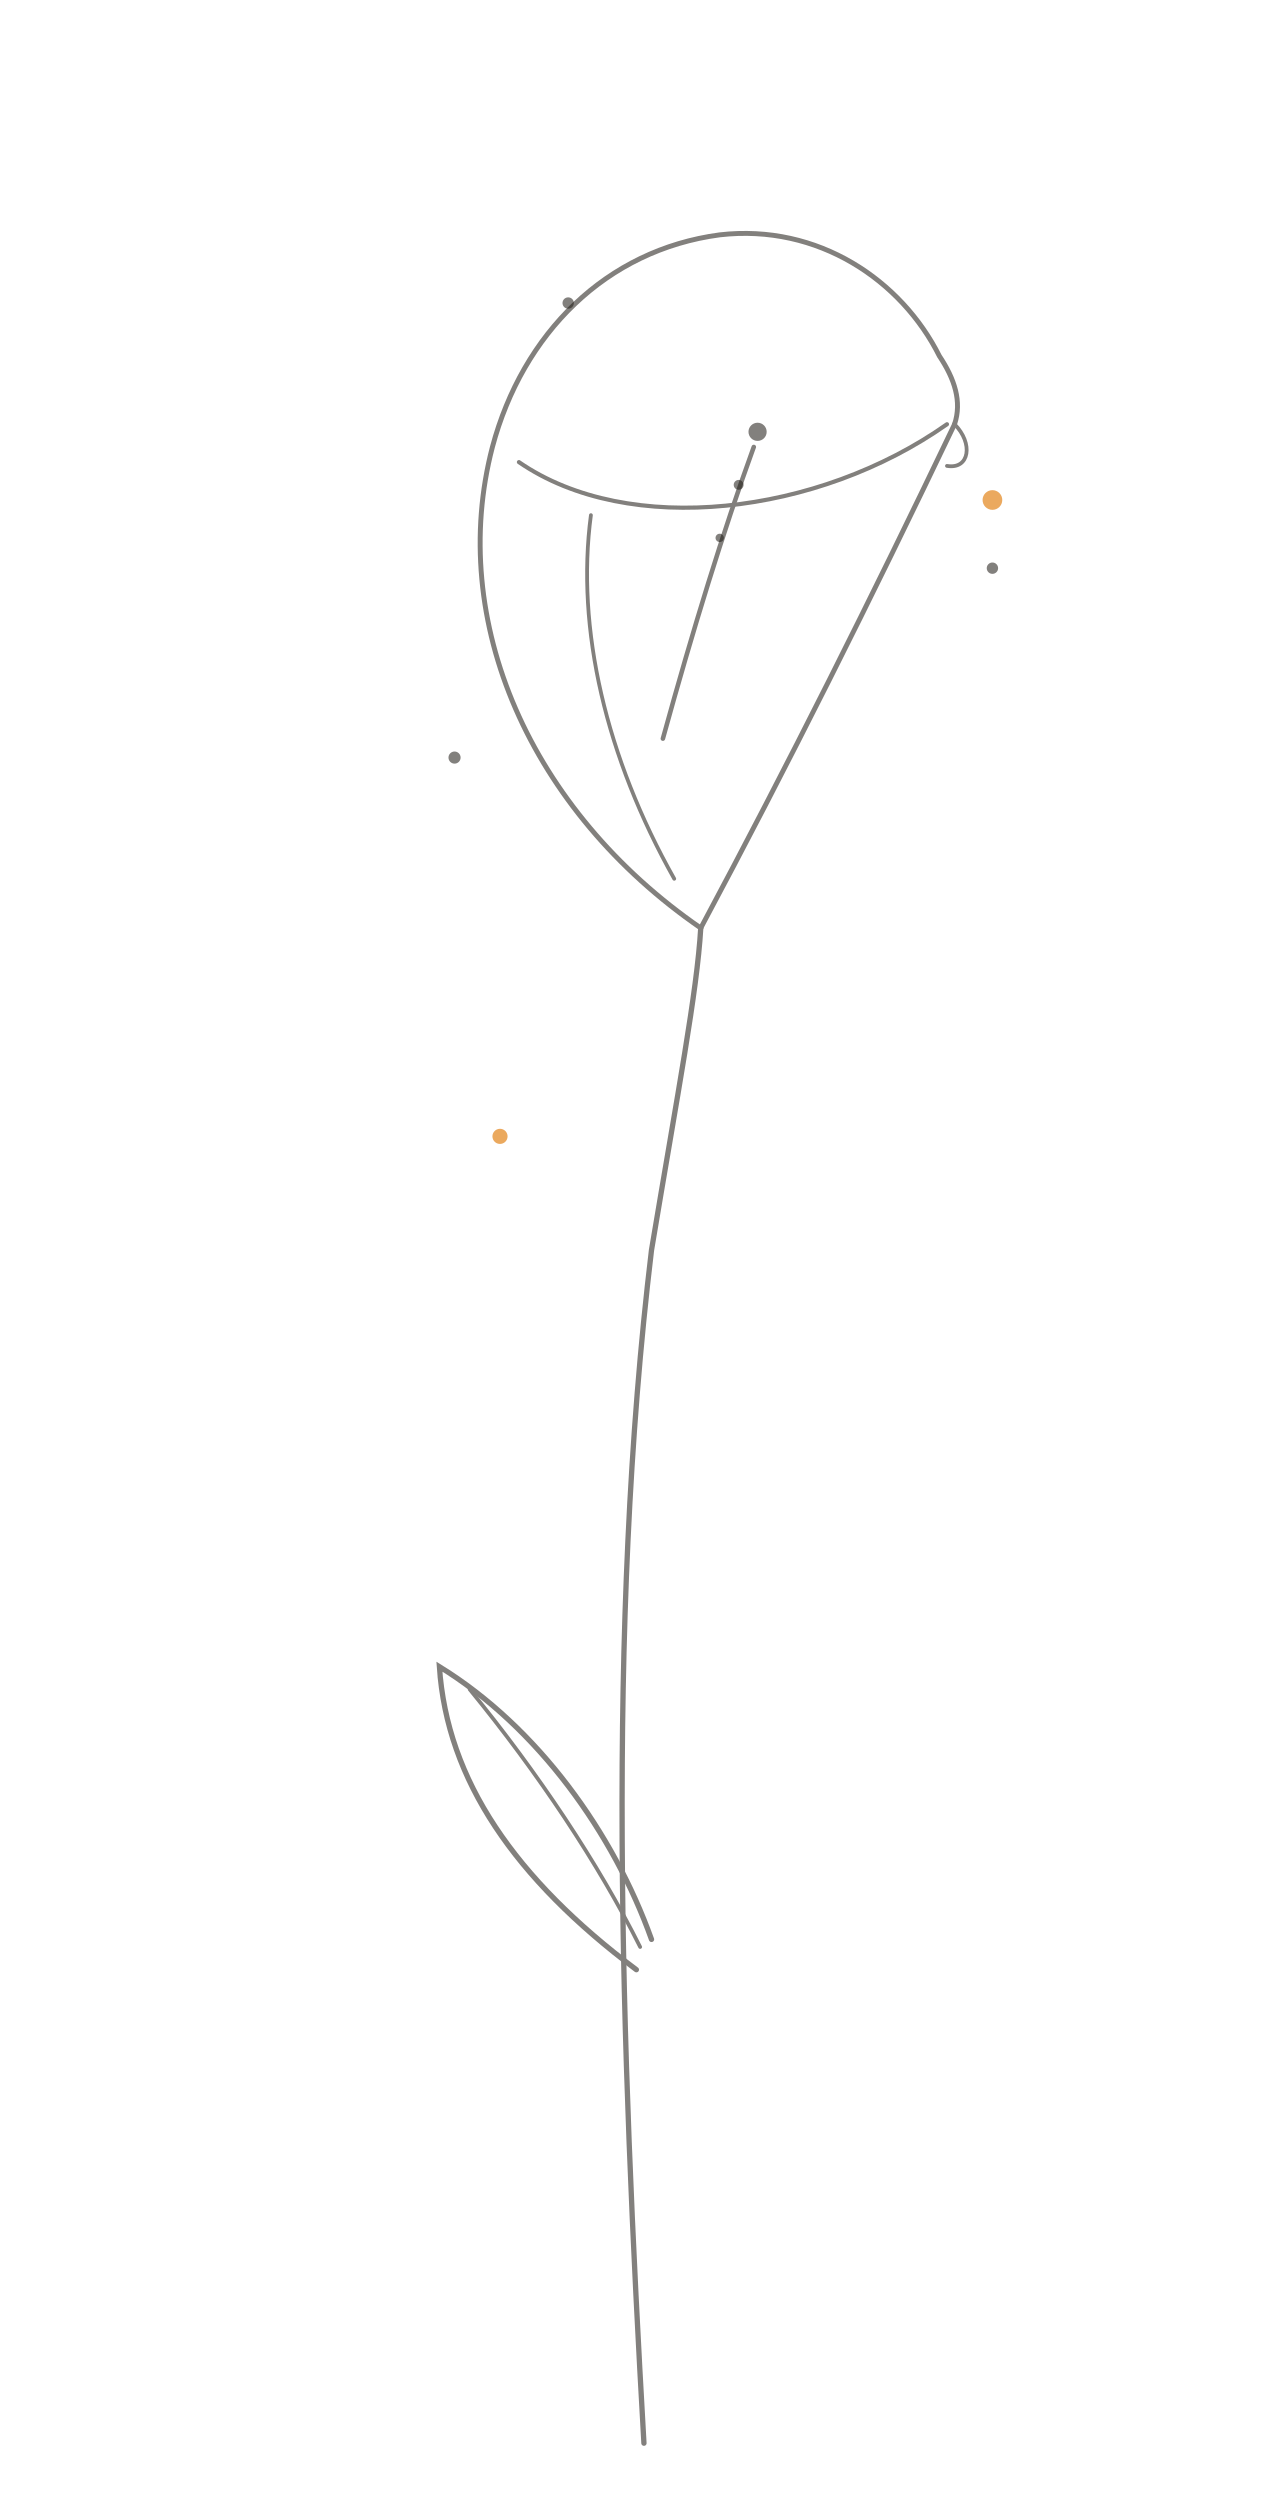
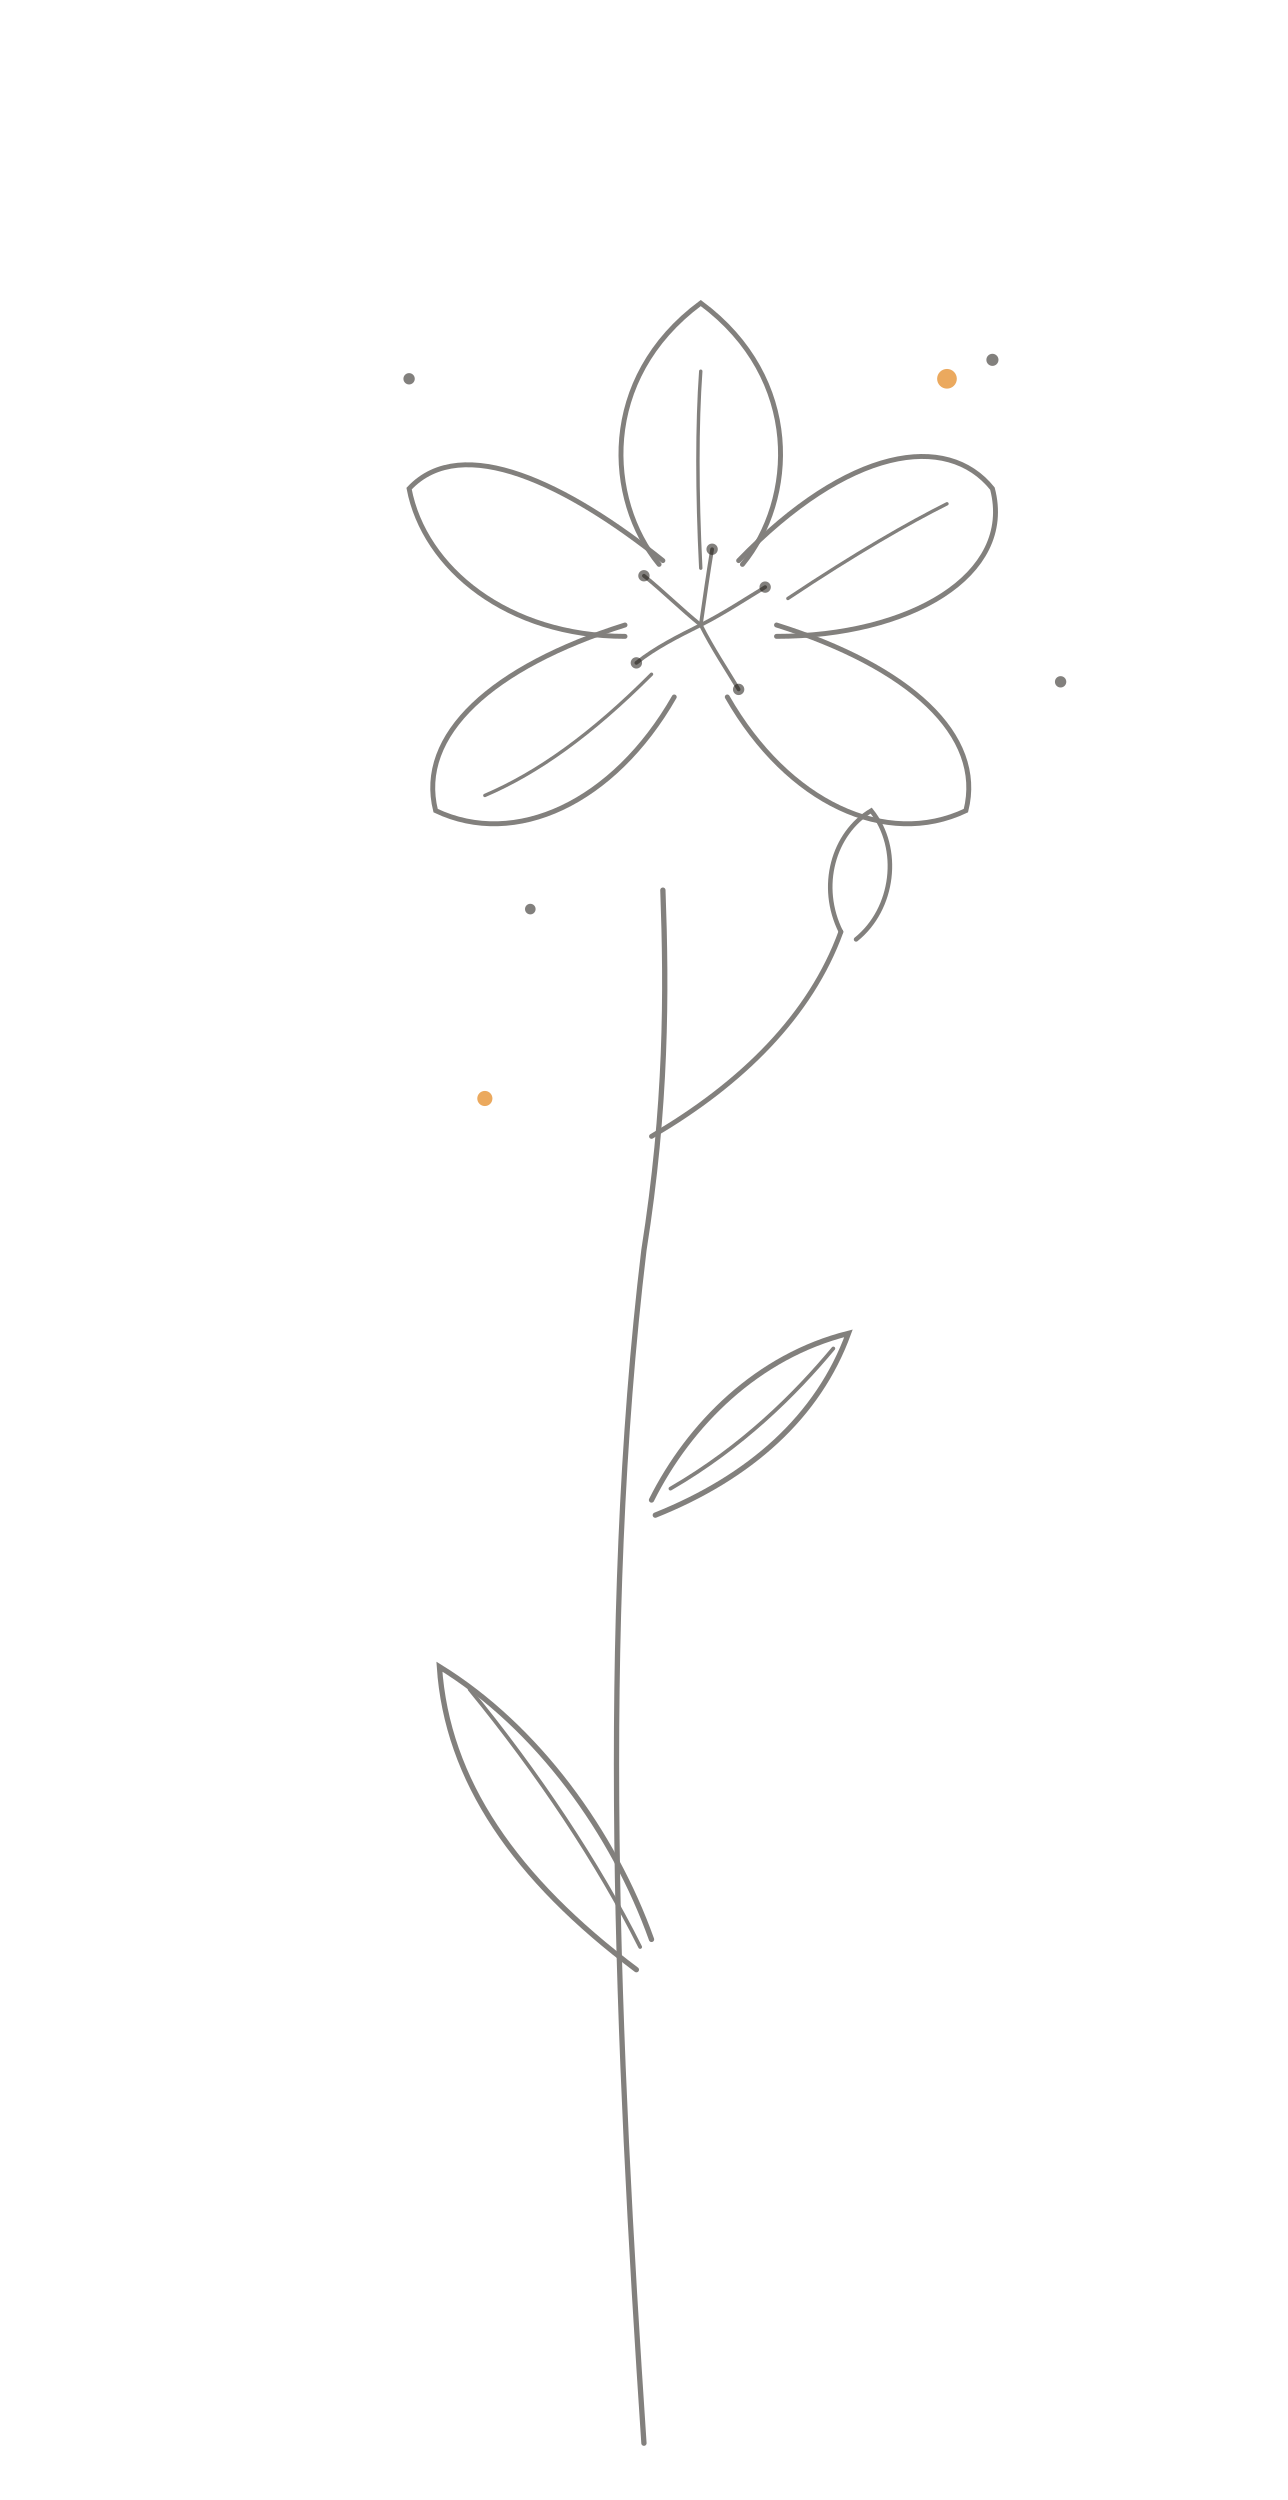
<svg xmlns="http://www.w3.org/2000/svg" viewBox="0 0 340 660" fill="none">
-   <g stroke="#1c1712" stroke-width="1.4" stroke-linecap="round" opacity="0.55">
-     <path d="M170 645 C164 540 160 430 172 330 C179 288 184 262 185 245" />
-     <path d="M185 245 C140 214 118 164 130 118 C138 88 160 66 190 62 C216 59 238 74 248 94 C252 100 254 106 252 112" stroke-width="1.3" />
-     <path d="M252 112 C257 117 256 124 250 123" stroke-width="1" />
-     <path d="M252 112 C230 158 208 202 185 245" stroke-width="1.3" />
-     <path d="M137 122 C166 142 216 136 250 112" stroke-width="1.1" />
-     <path d="M178 232 C160 200 152 166 156 136" stroke-width="1" />
-     <path d="M175 195 C183 166 191 140 199 118" stroke-width="1.2" />
-     <path d="M168 520 C136 496 118 470 116 440 C142 456 162 484 172 512" />
+   <g stroke="#1c1712" stroke-width="1.3" stroke-linecap="round" opacity="0.55">
+     <path d="M170 645 C163 540 158 430 170 330 C176 292 176 262 175 235" stroke-width="1.4" />
+     <path d="M174 149 C160 132 158 100 185 80 C212 100 210 132 196 149" />
+     <path d="M165 168 C134 168 112 150 108 129 C122 114 150 128 175 148" />
+     <path d="M178 184 C162 212 136 224 115 214 C110 194 130 176 165 165" />
+     <path d="M205 165 C240 176 260 194 255 214 C234 224 208 212 192 184" />
+     <path d="M195 148 C224 118 250 114 262 129 C268 152 240 168 205 168" />
+     <path d="M185 150 C184 130 184 112 185 98" stroke-width="0.9" />
+     <path d="M208 158 C226 146 240 138 250 133" stroke-width="0.9" />
+     <path d="M172 178 C156 194 142 204 128 210" stroke-width="0.9" />
+     <path d="M185 165 C186 158 187 151 188 145" stroke-width="1" />
+     <path d="M185 165 C191 162 197 158 202 155" stroke-width="1" />
+     <path d="M185 165 C180 161 175 156 170 152" stroke-width="1" />
+     <path d="M185 165 C179 168 173 171 168 175" stroke-width="1" />
+     <path d="M185 165 C188 171 192 177 195 182" stroke-width="1" />
+     <path d="M172 300 C196 286 214 268 222 246" />
+     <path d="M222 246 C216 234 220 220 230 214 C238 224 236 240 226 248" stroke-width="1.2" />
+     <path d="M168 520 C136 496 118 470 116 440 C142 456 162 484 172 512" stroke-width="1.4" />
    <path d="M124 446 C142 468 158 492 169 514" stroke-width="1" />
+     <path d="M173 400 C198 390 216 374 224 352 C200 358 182 376 172 396" stroke-width="1.4" />
+     <path d="M177 393 C196 382 210 368 220 356" stroke-width="1" />
  </g>
  <g fill="#1c1712" opacity="0.55">
-     <circle cx="200" cy="114" r="2.4" />
-     <circle cx="195" cy="128" r="1.3" />
-     <circle cx="190" cy="142" r="1.1" />
-     <circle cx="120" cy="200" r="1.6" />
-     <circle cx="262" cy="150" r="1.5" />
-     <circle cx="150" cy="80" r="1.5" />
+     <circle cx="188" cy="145" r="1.5" />
+     <circle cx="202" cy="155" r="1.5" />
+     <circle cx="170" cy="152" r="1.5" />
+     <circle cx="168" cy="175" r="1.5" />
+     <circle cx="195" cy="182" r="1.5" />
+     <circle cx="262" cy="95" r="1.6" />
+     <circle cx="108" cy="100" r="1.5" />
+     <circle cx="280" cy="180" r="1.5" />
+     <circle cx="140" cy="240" r="1.4" />
  </g>
  <g fill="#e2841a" opacity="0.7">
-     <circle cx="262" cy="132" r="2.6" />
-     <circle cx="132" cy="300" r="2" />
+     <circle cx="250" cy="100" r="2.6" />
+     <circle cx="128" cy="290" r="2" />
  </g>
</svg>
